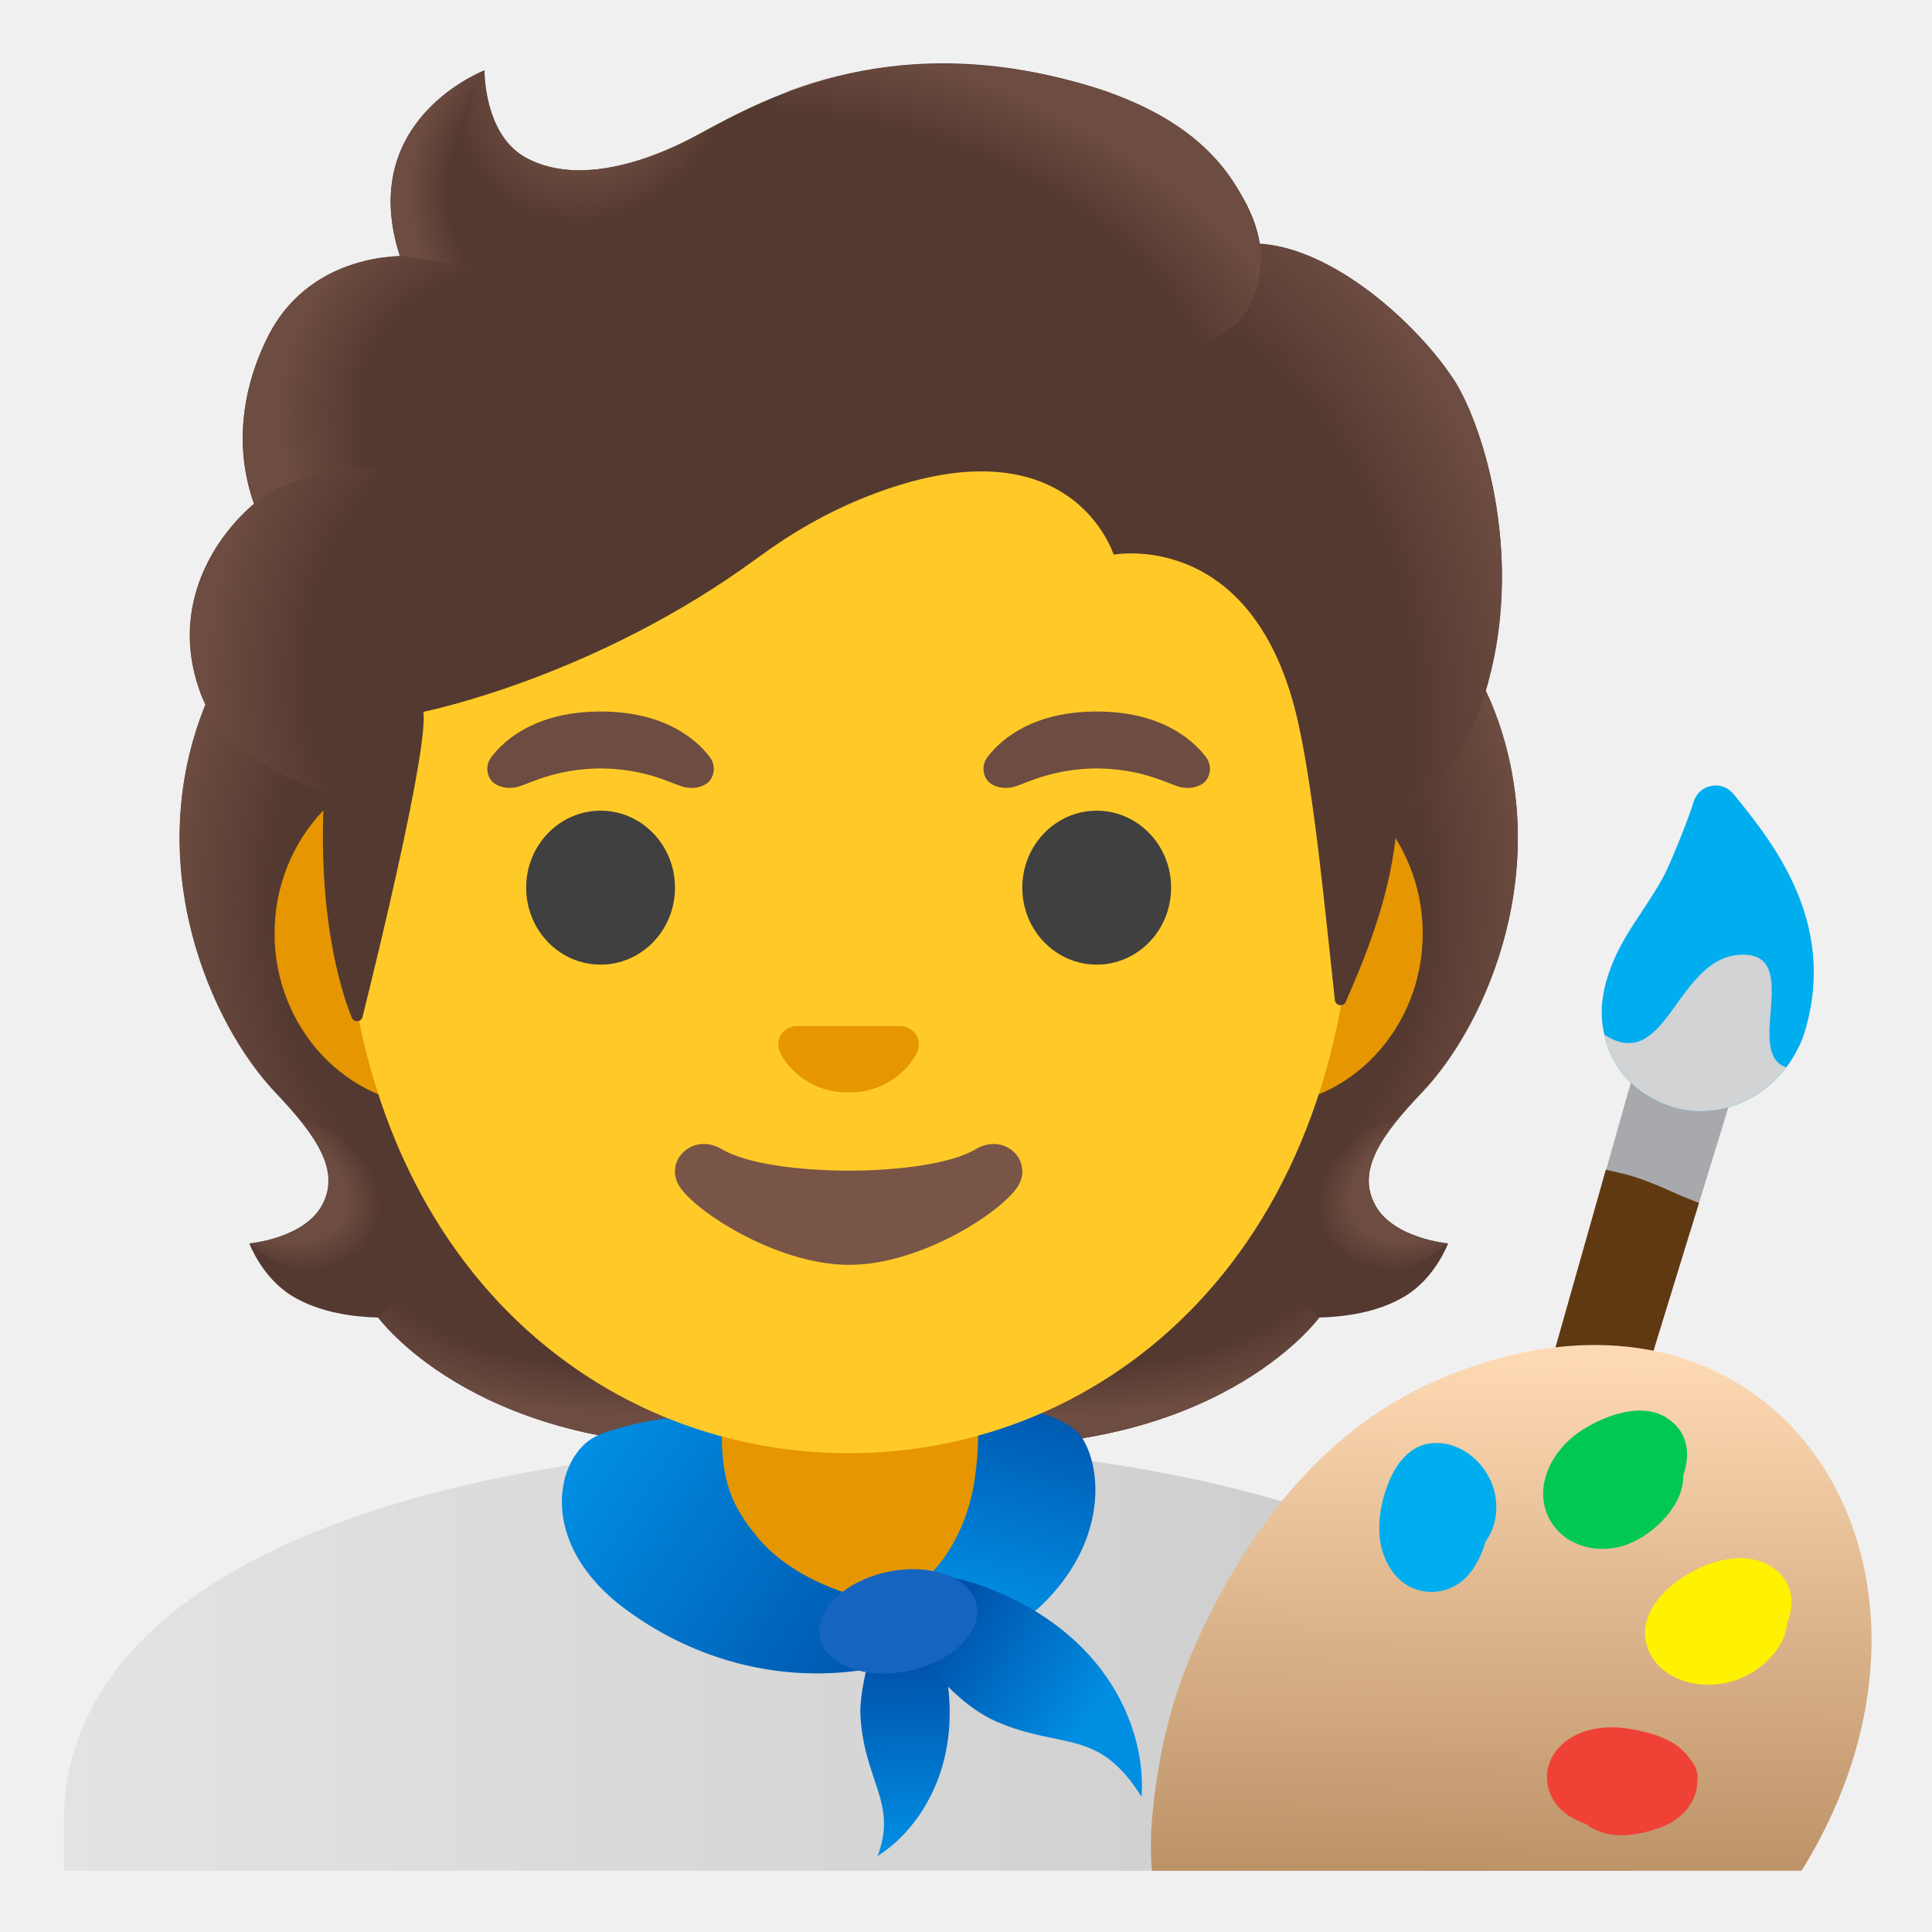
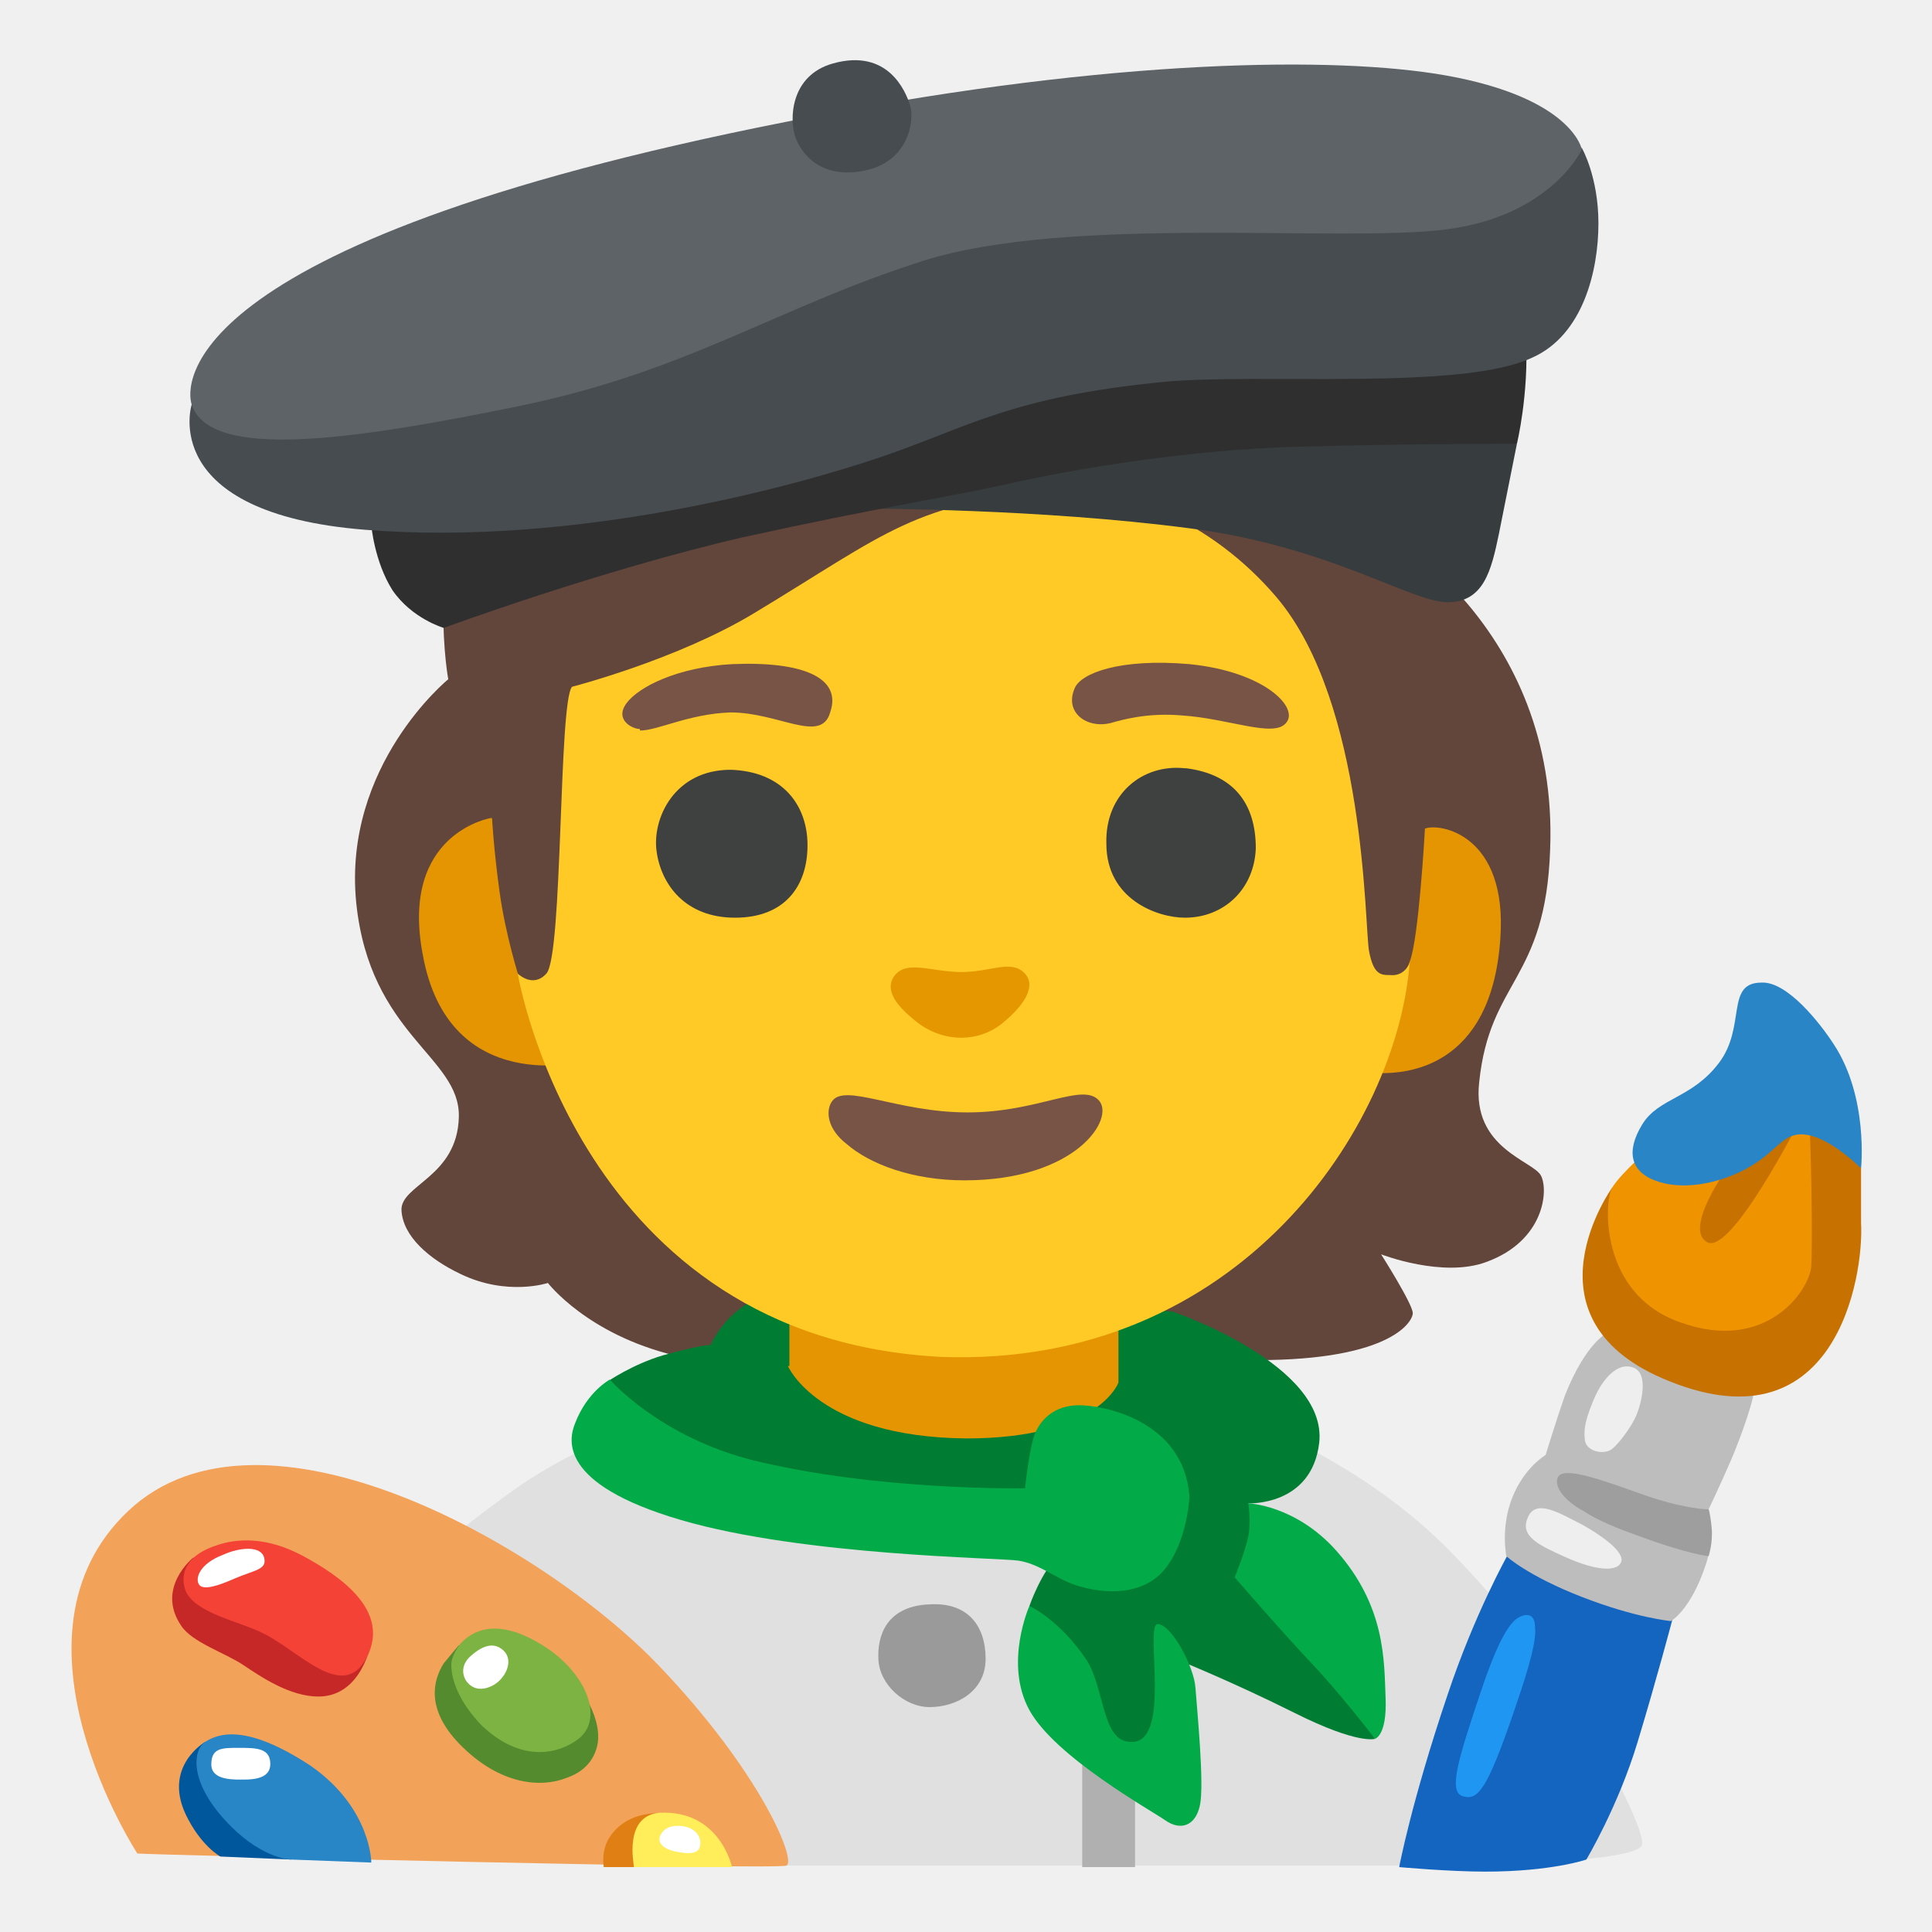
- <svg xmlns="http://www.w3.org/2000/svg" version="1.1" id="Layer_1" x="0px" y="0px" viewBox="0 0 128 128" style="enable-background:new 0 0 128 128;" xml:space="preserve">
-   <g id="hairGroup">
-     <path id="hair_3_" style="fill:#543930;" d="M91.12,79.85c-1.25-2.27,0.34-4.58,3.06-7.44c4.31-4.54,9-15.07,4.64-25.76   c0.03-0.06-0.86-1.86-0.83-1.92l-1.79-0.09c-0.57-0.08-20.26-0.12-39.97-0.12s-39.4,0.04-39.97,0.12c0,0-2.65,1.95-2.63,2.01   c-4.35,10.69,0.34,21.21,4.64,25.76c2.71,2.86,4.3,5.17,3.06,7.44c-1.21,2.21-4.81,2.53-4.81,2.53s0.83,2.26,2.83,3.48   c1.85,1.13,4.13,1.39,5.7,1.43c0,0,6.15,8.51,22.23,8.51l8.95,0l8.95,0c16.08,0,22.23-8.51,22.23-8.51c1.57-0.04,3.85-0.3,5.7-1.43   c2-1.22,2.83-3.48,2.83-3.48S92.33,82.06,91.12,79.85z" />
-     <g id="hairHighlights_1_">
-       <radialGradient id="SVGID_1_" cx="107.416" cy="45.85" r="23.419" gradientTransform="matrix(1 0 0 0.4912 -36.6107 59.6285)" gradientUnits="userSpaceOnUse">
-         <stop offset="0.728" style="stop-color:#6D4C41;stop-opacity:0" />
-         <stop offset="1" style="stop-color:#6D4C41" />
-       </radialGradient>
-       <path style="fill:url(#SVGID_1_);" d="M56.21,95.79v-9.44l28.57-2.26l2.6,3.2c0,0-6.15,8.51-22.23,8.51L56.21,95.79z" />
-       <radialGradient id="SVGID_2_" cx="84.35" cy="49.332" r="6.921" gradientTransform="matrix(-0.9057 0.4238 -0.3144 -0.6719 185.7801 76.0633)" gradientUnits="userSpaceOnUse">
-         <stop offset="0.663" style="stop-color:#6D4C41" />
-         <stop offset="1" style="stop-color:#6D4C41;stop-opacity:0" />
-       </radialGradient>
-       <path style="fill:url(#SVGID_2_);" d="M87.32,83.16c-4.28-6.5,5.21-8.93,5.21-8.93s0.01,0.01,0.01,0.01    c-1.65,2.05-2.4,3.84-1.43,5.61c1.21,2.21,4.81,2.53,4.81,2.53S91.01,86.74,87.32,83.16z" />
-       <radialGradient id="SVGID_3_" cx="102.287" cy="68.91" r="30.399" gradientTransform="matrix(-0.0746 -0.9972 0.8311 -0.0622 26.2964 165.378)" gradientUnits="userSpaceOnUse">
-         <stop offset="0.725" style="stop-color:#6D4C41;stop-opacity:0" />
-         <stop offset="1" style="stop-color:#6D4C41" />
-       </radialGradient>
-       <path style="fill:url(#SVGID_3_);" d="M98.84,46.65c4.25,10.35-0.22,21.01-4.41,25.51c-0.57,0.62-3.01,3.01-3.57,4.92    c0,0-9.54-13.31-12.39-21.13c-0.57-1.58-1.1-3.2-1.17-4.88c-0.05-1.26,0.14-2.76,0.87-3.83c0.89-1.31,20.16-1.7,20.16-1.7    C98.33,45.55,98.84,46.65,98.84,46.65z" />
-       <radialGradient id="SVGID_4_" cx="36.532" cy="68.91" r="30.399" gradientTransform="matrix(0.0746 -0.9972 -0.8311 -0.0622 91.0769 99.8069)" gradientUnits="userSpaceOnUse">
-         <stop offset="0.725" style="stop-color:#6D4C41;stop-opacity:0" />
-         <stop offset="1" style="stop-color:#6D4C41" />
-       </radialGradient>
-       <path style="fill:url(#SVGID_4_);" d="M13.62,46.65C9.38,57,13.85,67.66,18.03,72.15c0.58,0.62,3.01,3.01,3.57,4.92    c0,0,9.54-13.31,12.39-21.13c0.58-1.58,1.1-3.2,1.17-4.88c0.05-1.26-0.14-2.76-0.87-3.83c-0.89-1.31-1.93-0.96-3.44-0.96    c-2.88,0-15.49-0.74-16.47-0.74C14.39,45.55,13.62,46.65,13.62,46.65z" />
-       <radialGradient id="SVGID_5_" cx="41.661" cy="45.85" r="23.419" gradientTransform="matrix(-1 0 0 0.4912 83.3228 59.6285)" gradientUnits="userSpaceOnUse">
-         <stop offset="0.728" style="stop-color:#6D4C41;stop-opacity:0" />
-         <stop offset="1" style="stop-color:#6D4C41" />
-       </radialGradient>
-       <path style="fill:url(#SVGID_5_);" d="M56.26,95.79v-9.44l-28.57-2.26l-2.6,3.2c0,0,6.15,8.51,22.23,8.51L56.26,95.79z" />
-       <radialGradient id="SVGID_6_" cx="18.596" cy="49.332" r="6.921" gradientTransform="matrix(0.9057 0.4238 0.3144 -0.6719 -13.7567 103.9312)" gradientUnits="userSpaceOnUse">
-         <stop offset="0.663" style="stop-color:#6D4C41" />
-         <stop offset="1" style="stop-color:#6D4C41;stop-opacity:0" />
-       </radialGradient>
-       <path style="fill:url(#SVGID_6_);" d="M25.15,83.16c4.28-6.5-5.21-8.93-5.21-8.93s-0.01,0.01-0.01,0.01    c1.65,2.05,2.4,3.84,1.43,5.61c-1.21,2.21-4.81,2.53-4.81,2.53S21.45,86.74,25.15,83.16z" />
-     </g>
+ <svg xmlns="http://www.w3.org/2000/svg" version="1.1" id="a" x="0px" y="0px" viewBox="0 0 128 128" style="enable-background:new 0 0 128 128;" xml:space="preserve">
+   <path style="fill:#62453B;" d="M31.2,27.1C28.3,37.9,29.7,45,29.7,45s-7,5.7-6.1,14.8c0.9,8.8,6.9,10.2,6.8,14.2s-3.9,4.5-3.8,6.2  s1.8,3.2,3.9,4.2c3.1,1.5,5.8,0.6,5.8,0.6s2.6,3.4,8.4,4.8c6.3,1.4,9.4-1.6,9.4-1.6l10.3-5.8c0,0,8.2,7.5,17.9,7.7  s11.3-2.5,11.3-3.1s-2.1-3.9-2.1-3.9s4.1,1.6,7,0.5c3.8-1.4,4.1-4.7,3.6-5.7s-4.6-1.8-4.1-6.2c0.7-6.8,4.4-6.7,4.7-15.4  C103.3,41.4,91.4,35,91.4,35S81.1,23,65.7,19.8s-33.4,3-34.6,7.1l0,0v0.2L31.2,27.1L31.2,27.1L31.2,27.1z" />
+   <path style="fill:#E0E0E0;" d="M63.3,91.7c0,0-17.2-1.4-29.1,6.9c-8.5,6-12.2,11.2-12.2,11.2l30,13.8h41.9c0,0,14.7,0,14.9-1.4  s-5.3-12.1-13.1-19.8S77.3,92.3,77.3,92.3l-13.9-0.7l0,0L63.3,91.7z" />
+   <path style="fill:#F2A259;" d="M9.1,122.8c0,0-9.4-14.4-0.6-22.7s27.4,2.2,35.1,10.2c6.8,7.1,9.2,13,8.5,13.3S10.5,122.9,9.1,122.8z  " />
+   <path style="fill:#E07F14;" d="M45.6,120.8l-1-0.6c0,0-2.8-0.6-4.2,1.5c-0.6,0.9-0.4,2-0.4,2h2C42.3,123.7,45.6,120.8,45.6,120.8  C45.6,120.8,45.6,120.8,45.6,120.8z" />
+   <path style="fill:#FFED5A;" d="M43.7,120.1c4-0.2,4.8,3.6,4.8,3.6H42C42,123.5,41.3,120.3,43.7,120.1z" />
+   <path style="fill:#C62727;" d="M22.2,107.3l-9.4-4.1c0,0-2.5,2-0.8,4.5c0.7,1.1,2.9,1.8,4.1,2.6s3.1,2.1,5,2.1  c2.9,0,3.5-3.6,3.5-3.6L22.2,107.3z" />
+   <path style="fill:#F44236;" d="M12.4,105.6c0.8,1.3,3.3,1.8,4.8,2.5c2.5,1.1,5.5,4.8,7.1,1.7s-1.8-5.4-4.2-6.7s-4.4-1.2-5.8-0.7  C11.6,103.3,12.1,105.1,12.4,105.6z" />
+   <path style="fill:#00579C;" d="M13.6,115.4c0,0-2.8,1.6-1.3,4.8c1,2.1,2.3,2.8,2.3,2.8l4.7,0.2C19.3,123.2,13.6,115.4,13.6,115.4z" />
+   <path style="fill:#2885C6;" d="M24.6,123.4c0,0,0-3.6-4-6.4c-4.4-2.9-6.2-2.1-7-1.6s-1.2,2.7,1.7,5.6c2.2,2.2,4,2.2,4,2.2  S24.6,123.4,24.6,123.4z" />
+   <polygon style="fill:#B0B0B0;" points="71.7,116.6 71.7,123.7 75.2,123.7 75.2,117.3 " />
+   <path style="fill:#007D33;" d="M40.6,96.2l-0.3-4.7c0,0,1.6-1.1,3.6-1.7c2.5-0.7,3.2-0.7,3.2-0.7s1.2-3.2,5.4-3.8  c3.8-0.5,25.2,1.6,25.2,1.6s10.3,3.5,9.7,8.7c-0.5,4.2-4.7,4-4.7,4l0.5,0.4l7.9,15.2c0,0-1.1,0.4-5.3-1.7s-7.7-3.5-7.7-3.5l-1.1,9.2  l-6.6-5.4l-2.2-7.4c0,0,0.8-2.3,1.9-3.3s-5.5-2.2-5.5-2.2l-24.1-4.5l0,0v-0.2l0,0H40.6z" />
+   <path style="fill:#9A9A9A;" d="M61.4,106.3c-2.7,0.2-3.3,2.1-3.2,3.7s1.7,3.1,3.4,3.1s3.7-1,3.7-3.2s-1.2-3.8-3.8-3.6  C61.5,106.3,61.4,106.3,61.4,106.3z" />
+   <path style="fill:#02AB47;" d="M68.2,106.4c0,0-1.7,3.8,0,6.9s8,6.6,9,7.3s2,0.4,2.3-1s-0.2-6.4-0.3-7.8s-1.6-4.2-2.5-4.2  s1,8-1.8,7.8c-1.9,0-1.7-3.5-2.9-5.4C70.2,107.3,68.2,106.4,68.2,106.4z" />
+   <path style="fill:#02AB47;" d="M81.8,104.5c0,0,3.2,3.7,5.1,5.7s4.2,5,4.2,5s0.8-0.2,0.7-2.7s0-6.1-3.3-9.8c-2.7-3-5.8-3.1-5.8-3.1  s0.2,1.2,0,2.2S81.8,104.5,81.8,104.5L81.8,104.5L81.8,104.5z" />
+   <g>
+     <path style="fill:#1465C0;" d="M99.9,103c0,0-2.2,3.9-4,9.3c-2.4,7.1-3.2,11.4-3.2,11.4s3.3,0.3,5.7,0.3c4.4,0,6.7-0.8,6.7-0.8   s2.1-3.5,3.4-7.8s2.3-8.1,2.3-8.1l-8.9-4.7l-1.9,0.2l0,0v0.2l0,0H99.9z" />
+     <path style="fill:#BDBDBD;" d="M106.5,88.3c0,0-1.4,0.6-2.8,4.1c-0.6,1.7-1.3,4-1.3,4s-1.4,0.8-2.2,2.8s-0.4,3.9-0.4,3.9   s1.4,1.3,5,2.7s5.9,1.6,5.9,1.6s1.3-0.7,2.3-3.7c0.6-1.7,0.2-3.7,0.2-3.7s0.9-1.9,1.5-3.3s1.7-4.4,1.5-4.9s-9.9-3.3-9.9-3.3l0,0   C106.3,88.5,106.5,88.3,106.5,88.3z" />
+     <path style="fill:#C67100;" d="M111.6,75.8l-4.8,2.9c0,0-6.1,8.5,3.3,12.6c11.5,5,13.4-6.7,13.2-10.3v-3.6l-3.1-6.1l-8.5,4.5l0,0   H111.6z" />
+     <path style="fill:#F09300;" d="M109.5,75.9c0,0-2.1,1.8-2.7,2.8c-0.5,0.8-0.9,7,4.5,8.9c5.8,2.1,8.6-2.2,8.7-3.7s0-8.6-0.2-10.7   S109.5,75.9,109.5,75.9z" />
+     <path style="fill:#C67100;" d="M114.5,77.3c0,0-3,4.1-1.4,5s6.2-8.2,6.2-8.2L114.5,77.3C114.5,77.3,114.5,77.3,114.5,77.3z" />
+     <path style="fill:#2A85C6;" d="M116.7,65.1c-2.4,0-1,2.9-2.8,5.3s-4,2.3-5.1,4.1s-0.8,3.2,1.1,3.8s4.4,0,6.2-1.1s2.1-2.3,3.7-2   s3.5,2.2,3.5,2.2s0.5-4.7-1.8-8.2C120.6,67.8,118.4,65,116.7,65.1L116.7,65.1L116.7,65.1z" />
+     <path style="fill:#EEEEEE;" d="M108.4,93.8c0.3-0.7,0.9-2.8-0.2-3.2s-2.1,0.9-2.6,2.1s-0.7,1.9-0.6,2.7s1.3,1,1.8,0.6   S108.1,94.5,108.4,93.8z" />
+     <path style="fill:#EEEEEE;" d="M104.8,101c-1.4-0.7-3.1-1.8-3.6-0.4c-0.5,1.2,0.8,1.8,2.6,2.6s3.3,1,3.6,0.3S105.9,101.6,104.8,101   L104.8,101z" />
+     <path style="fill:#9E9E9E;" d="M104.9,100.1c0.9,0.6,2.1,1.1,3.5,1.6c3.5,1.3,4.8,1.4,4.8,1.4s0.3-0.9,0.2-1.9s-0.2-1.2-0.2-1.2   s-1.6,0-4.4-1s-5.3-1.9-5.6-1.1S104.1,99.7,104.9,100.1z" />
+     <path style="fill:#2096F3;" d="M100.3,107.4c-0.6,0.6-1.3,2-2.2,4.7c-1.4,4.2-2.2,6.6-1.2,6.9s1.6-0.3,3.5-5.9   c1-2.9,1.4-4.5,1.3-5.3C101.7,106.6,100.7,107,100.3,107.4z" />
  </g>
-   <g id="shirt">
-     <linearGradient id="SVGID_7_" gradientUnits="userSpaceOnUse" x1="4.222" y1="18.184" x2="108.222" y2="18.184" gradientTransform="matrix(1 0 0 -1 0 128)">
-       <stop offset="5.160877e-04" style="stop-color:#E3E3E3" />
-       <stop offset="1" style="stop-color:#C9C9C9" />
-     </linearGradient>
-     <path style="fill:url(#SVGID_7_);" d="M56.35,95.7c-0.04,0-0.09,0-0.13,0c-25.49,0.03-52,7.28-52,25.06v3.18h1.5h1.5h98h1.5h1.5   v-3.18C108.22,104,81.96,95.7,56.35,95.7z" />
+   <path style="fill:#FFFFFF;" d="M13.2,105c0.3,0.4,1.4,0,2.3-0.4c1.4-0.6,2.2-0.6,2-1.4s-1.6-0.7-2.7-0.2  C13.2,103.6,12.9,104.6,13.2,105z" />
+   <path style="fill:#FFFFFF;" d="M16.2,117.9c1.1,0,1.8-0.3,1.7-1.2s-1-0.9-2.1-0.9s-1.8,0-1.8,1.1S15.6,117.9,16.2,117.9z" />
+   <path style="fill:#FFFFFF;" d="M44.9,122.7c1.1,0.2,1.5,0,1.5-0.6s-0.5-1-1.1-1.1s-1.2,0-1.5,0.5S43.8,122.5,44.9,122.7z" />
+   <path style="fill:#548B2E;" d="M30.4,109c0,0-0.6,0.7-1,1.2c-0.7,1.1-1.2,3,1,5.3c2.8,2.9,5.6,2.9,7.1,2.3c1.2-0.4,1.9-1.2,2.1-2.3  c0.3-2-1.6-4.2-1.6-4.2L30.4,109z" />
+   <path style="fill:#7DB343;" d="M30.6,108.8c-0.2,0.2-0.7,0.9-0.7,1.5c0,1.1,0.6,2.5,1.9,3.9c2.1,2.1,4.5,2.4,6.4,1.1  s0.7-4.4-2.1-6.2S31.6,107.8,30.6,108.8z" />
+   <path style="fill:#FFFFFF;" d="M33.3,111.1c0.4-0.5,0.6-1.3,0-1.8s-1.3-0.3-2.1,0.4s-0.5,1.5-0.2,1.8  C31.7,112.3,32.9,111.7,33.3,111.1z" />
+   <path style="fill:#E59502;" d="M52.2,90.5c0,0,2,4.7,11.8,4.8c8.8,0,10.1-3.7,10.1-3.7v-4.7H52.3v3.6l0,0L52.2,90.5z" />
+   <g>
+     <path style="fill:#E59502;" d="M32.5,54.2c0,0-6,1-4.5,9c1.7,9.6,10.8,7.1,10.8,7.1l-4.4-5.5c0,0-0.9-2.8-1.3-5.7s-0.5-4.9-0.5-4.9   l0,0H32.5z" />
+     <path style="fill:#E59502;" d="M94.4,54.9c1-0.4,5.5,0.4,5,7.3c-0.6,8.7-6.4,8.9-7.9,8.9s-4.7-3.9-4.7-3.9s2,0,4.1-1.2   s2.4-1.9,2.5-2.3c0.6-1.5,1-8.7,1-8.7l0,0V54.9z" />
  </g>
-   <g id="neck">
-     <path style="fill:#E59600;" d="M56.22,90.08h-9.08v9.98c0,4.51,3.7,8.17,8.26,8.17h1.65c4.56,0,8.26-3.66,8.26-8.17v-9.98   L56.22,90.08z" />
+   <path style="fill:#FFCA26;" d="M37.9,45.5c-0.9,1-0.6,17.8-1.7,19c-0.9,1-1.9,0-1.9,0s4,24.2,28.1,25.4c19.7,0.7,30.2-15.3,31-26.2  c0,0.2-0.4,1-1.3,0.9c-0.6,0-1.1,0-1.4-1.6c-0.3-1.7-0.2-16.4-6.1-23.4c-4.4-5.2-10.4-7.4-14.3-7.1c-9.7,0.7-11.5,2.8-20.3,8.1  C44.9,43.7,37.9,45.5,37.9,45.5C37.9,45.5,37.9,45.5,37.9,45.5z" />
+   <path style="fill:#E59700;" d="M59.3,64.6c-0.8,1,0.2,2.1,1.3,3c1.8,1.5,4.2,1.5,5.8,0.2s2.3-2.6,1.4-3.4s-2.2,0-4.1,0  S60.1,63.6,59.3,64.6z" />
+   <path style="fill:#785446;" d="M64.1,73.7c-4.7,0-8.2-2-9-0.7c-0.4,0.6-0.3,1.8,1,2.8c1.5,1.3,4.3,2.4,7.8,2.4c7.4,0,10-4.1,8.9-5.3  S68.8,73.7,64.1,73.7z" />
+   <g>
+     <path style="fill:#785446;" d="M42.4,48.4c1.2,0,3.2-1.1,6-1.2c3.2,0,6,2.1,6.6,0c0.8-2.3-1.8-3.4-6.5-3.2c-3.6,0.2-6.2,1.5-7,2.6   s0.4,1.7,0.9,1.7l0,0V48.4z" />
+     <path style="fill:#785446;" d="M73.6,47.9c0.7-0.2,2.4-0.7,4.7-0.5c3.1,0.2,6.1,1.5,6.9,0.5c0.9-1-1.4-3.4-6.4-3.9   c-4.6-0.4-7.2,0.6-7.6,1.6C70.5,47.2,72,48.3,73.6,47.9z" />
  </g>
-   <g id="scarf">
-     <linearGradient id="SVGID_8_" gradientUnits="userSpaceOnUse" x1="67.714" y1="36.356" x2="64.189" y2="21.672" gradientTransform="matrix(1 0 0 -1 0 128)">
-       <stop offset="0" style="stop-color:#0053AB" />
-       <stop offset="0.362" style="stop-color:#0068BF" />
-       <stop offset="1" style="stop-color:#008EE3" />
-     </linearGradient>
-     <path style="fill:url(#SVGID_8_);" d="M71.64,95.18c1.45,2.18,1.64,7.04-2.61,11.15c-2.49,2.4-6.74,2.73-10.03,2.64   c-0.67-0.02-1.44-0.16-1.76-0.81c-0.36-0.73,0.11-1.68,0.76-2.1c0.65-0.42,1.42-0.51,2.14-0.75c1.51-0.51,3.9-3.31,4.46-7.46   c0.36-2.67,0.13-3.89,0.19-4.74C64.84,92.44,70.54,93.53,71.64,95.18z" />
-     <linearGradient id="SVGID_9_" gradientUnits="userSpaceOnUse" x1="38.538" y1="31.678" x2="59.214" y2="17.715" gradientTransform="matrix(1 0 0 -1 0 128)">
-       <stop offset="5.160877e-04" style="stop-color:#008EE3" />
-       <stop offset="1" style="stop-color:#0053AB" />
-     </linearGradient>
-     <path style="fill:url(#SVGID_9_);" d="M41.46,106.63c5.15,3.8,11.58,5.17,17.75,3.6c0.85-0.22,1.86-0.68,1.91-1.56   c0.06-1.18-1.55-2.4-2.7-2.57c-2.95-0.44-6.33-1.94-8.23-4.25c-1.68-2.05-2.43-3.61-2.37-7.37c0.02-1.47-6.69-0.18-8.4,0.71   C36.84,96.53,35.48,102.22,41.46,106.63z" />
-     <linearGradient id="SVGID_10_" gradientUnits="userSpaceOnUse" x1="-317.667" y1="47.304" x2="-317.667" y2="32.505" gradientTransform="matrix(0.812 -7.600000e-03 7.600000e-03 -0.8119 317.5721 146.4201)">
-       <stop offset="0" style="stop-color:#0053AB" />
-       <stop offset="1" style="stop-color:#008EE3" />
-     </linearGradient>
-     <path style="fill:url(#SVGID_10_);" d="M57,113.52c0.19,4.44,2.5,5.89,1.14,9.45c2.23-1.42,3.77-3.82,4.41-6.39s0.41-5.3-0.38-7.8   c-0.22-0.71-0.51-1.44-1.07-1.93C58.36,104.45,56.92,111.85,57,113.52z" />
-     <linearGradient id="SVGID_11_" gradientUnits="userSpaceOnUse" x1="62.947" y1="20.503" x2="72.221" y2="14.187" gradientTransform="matrix(1 0 0 -1 0 128)">
-       <stop offset="0" style="stop-color:#0053AB" />
-       <stop offset="1" style="stop-color:#008EE3" />
-     </linearGradient>
-     <path style="fill:url(#SVGID_11_);" d="M66.02,114.06c4.41,1.9,6.73,0.39,9.61,4.98c0.22-3.24-1.03-6.5-3.11-8.97   s-4.96-4.2-8.02-5.19c-0.88-0.28-1.81-0.51-2.71-0.3C57.4,105.6,62.06,112.35,66.02,114.06z" />
-     <ellipse transform="matrix(0.9787 -0.2052 0.2052 0.9787 -20.7756 14.4984)" style="fill:#1565C0;" cx="59.51" cy="107.42" rx="5.3" ry="3.35" />
+   <g>
+     <path style="fill:#3F4040;" d="M48.4,51c-3.7,0-5.2,3.2-4.9,5.4s1.9,4.4,5.2,4.4s4.8-2.1,4.8-4.8S51.8,51.1,48.4,51z" />
+     <path style="fill:#3F4040;" d="M78.5,50.9c-2.8-0.3-5.3,1.7-5.2,5c0,3.7,3.4,4.9,5.2,4.9c2.6,0,4.6-1.9,4.7-4.6   c0-3-1.5-4.9-4.6-5.3l0,0L78.5,50.9z" />
  </g>
-   <g id="face">
-     <g id="ears">
-       <path style="fill:#E59600;" d="M83.55,50.43h-7.37H36.26H28.9c-5.89,0-10.71,5.14-10.71,11.41S23,73.26,28.9,73.26h7.37h39.91    h7.37c5.89,0,10.71-5.14,10.71-11.41S89.44,50.43,83.55,50.43z" />
-     </g>
-     <g id="head">
-       <path style="fill:#FFCA28;" d="M56.22,11.07L56.22,11.07L56.22,11.07c-17.4,0-33.52,18.61-33.52,45.4    c0,26.64,16.61,39.81,33.52,39.81S89.74,83.1,89.74,56.46C89.74,29.68,73.63,11.07,56.22,11.07z" />
-     </g>
-     <g id="eyebrows">
-       <path style="fill:#6D4C41;" d="M47.02,50.15c-0.93-1.23-3.07-3.01-7.23-3.01s-6.31,1.79-7.23,3.01c-0.41,0.54-0.31,1.17-0.02,1.55    c0.26,0.35,1.04,0.68,1.9,0.39s2.54-1.16,5.35-1.18c2.81,0.02,4.49,0.89,5.35,1.18c0.86,0.29,1.64-0.03,1.9-0.39    C47.32,51.32,47.43,50.69,47.02,50.15z" />
-       <path style="fill:#6D4C41;" d="M79.89,50.15c-0.93-1.23-3.07-3.01-7.23-3.01s-6.31,1.79-7.23,3.01c-0.41,0.54-0.31,1.17-0.02,1.55    c0.26,0.35,1.04,0.68,1.9,0.39s2.54-1.16,5.35-1.18c2.81,0.02,4.49,0.89,5.35,1.18c0.86,0.29,1.64-0.03,1.9-0.39    C80.2,51.32,80.3,50.69,79.89,50.15z" />
-     </g>
-     <g id="eyes">
-       <ellipse style="fill:#404040;" cx="72.66" cy="58.81" rx="4.93" ry="5.1" />
-       <ellipse style="fill:#404040;" cx="39.79" cy="58.81" rx="4.93" ry="5.1" />
-     </g>
-     <path id="nose" style="fill:#E59600;" d="M60.08,68.06c-0.11-0.04-0.21-0.07-0.32-0.08h-7.08c-0.11,0.01-0.22,0.04-0.32,0.08   c-0.64,0.26-0.99,0.92-0.69,1.63c0.3,0.71,1.71,2.69,4.55,2.69s4.25-1.99,4.55-2.69C61.08,68.98,60.72,68.32,60.08,68.06z" />
-     <path id="mouth" style="fill:#795548;" d="M64.64,76.14c-3.19,1.89-13.63,1.89-16.81,0c-1.83-1.09-3.7,0.58-2.94,2.24   c0.75,1.63,6.44,5.42,11.37,5.42s10.55-3.79,11.3-5.42C68.31,76.72,66.47,75.05,64.64,76.14z" />
-   </g>
-   <g id="paint_x5F_gear">
-     <path style="fill:#A7A9AC;" d="M109.44,66.82l-3.58,12.62l1.03,0.23c1.1,0.25,2.09,0.69,3.05,1.11c0.35,0.15,0.69,0.3,1.02,0.44   l1.01,0.41l3.96-12.89L109.44,66.82z" />
-     <path style="fill:#603913;" d="M111.71,79.36c-0.32-0.13-0.64-0.27-0.97-0.42c-1-0.44-2.13-0.94-3.42-1.23l-0.93-0.21l-13.13,46.33   H99l13.56-44.13L111.71,79.36z" />
-     <g>
-       <linearGradient id="SVGID_12_" gradientUnits="userSpaceOnUse" x1="100.447" y1="38.991" x2="99.889" y2="-6.497" gradientTransform="matrix(1 0 0 -1 0 128)">
-         <stop offset="1.800000e-03" style="stop-color:#FFDBB5" />
-         <stop offset="1" style="stop-color:#A97C50" />
-       </linearGradient>
-       <path style="fill:url(#SVGID_12_);" d="M105.65,89.11c-3.07,0-6.43,0.67-10.01,2.14c-7.87,3.25-13.02,10.14-16.36,17.53    c-1.7,3.78-2.55,7.49-2.93,11.46c-0.12,1.22-0.14,2.42-0.03,3.7h0.98h0.98h38.76h1.18h1.14    C129.73,107.22,121.63,89.11,105.65,89.11z" />
-     </g>
-     <path style="fill:#00AEEF;" d="M99.06,99.04c-0.34-1.75-1.85-3.31-3.67-3.43c-2.08-0.14-3.15,1.66-3.67,3.41   c-0.52,1.75-0.55,3.76,0.65,5.25c1.32,1.64,3.72,1.57,5.01-0.04c0.47-0.58,0.82-1.32,1.04-2.1   C99.05,101.27,99.27,100.14,99.06,99.04z" />
-     <path style="fill:#00C853;" d="M110.43,93.94c-1.73-1.12-4.33-0.09-5.85,0.97c-1.71,1.18-2.96,3.48-2.02,5.54   c0.93,2.02,3.41,2.62,5.36,1.83c1.71-0.7,3.65-2.57,3.6-4.54C112.01,96.37,111.87,94.87,110.43,93.94z" />
-     <path style="fill:#FFF200;" d="M115.59,103.24c-1.68-0.09-3.47,0.7-4.76,1.74c-1.41,1.13-2.4,2.84-1.49,4.61   c0.84,1.61,2.79,2.18,4.48,1.99c1.59-0.17,3.12-1.09,4-2.43c0.32-0.48,0.54-1.05,0.59-1.62c0.12-0.31,0.22-0.64,0.26-1   C118.9,104.63,117.36,103.33,115.59,103.24z" />
-     <path style="fill:#EF4136;" d="M111.98,116.56c-0.81-1.25-2.38-1.71-3.78-1.98c-1.61-0.31-3.49-0.16-4.75,1.03   c-1.48,1.39-1.19,3.58,0.46,4.67c0.34,0.22,0.74,0.41,1.17,0.57c1.48,1.12,3.4,0.79,5.02,0.19c1.25-0.47,2.28-1.57,2.34-2.85   c0-0.02,0.01-0.03,0.01-0.05C112.54,117.45,112.34,116.93,111.98,116.56z" />
-     <path style="fill:#00AEEF;" d="M119.61,68.23c-0.15,0.55-0.39,1.08-0.73,1.68c-0.16,0.28-0.34,0.55-0.53,0.8   c-1.39,1.84-3.51,2.91-5.66,2.91c-0.68,0-1.35-0.1-2.01-0.32c-2.32-0.77-3.9-2.5-4.39-4.75c-0.09-0.37-0.14-0.75-0.16-1.15   c-0.07-1.15,0.19-2.38,0.78-3.77c0.52-1.22,1.24-2.29,1.93-3.33c0.52-0.79,1.01-1.54,1.43-2.33c0.32-0.64,1.48-3.35,1.94-4.86   c0.17-0.54,0.61-0.94,1.16-1.04c0.55-0.11,1.12,0.09,1.47,0.53l0.04,0.04C117.43,55.79,121.7,61.04,119.61,68.23z" />
-     <path style="fill:#D1D3D4;" d="M118.35,70.71c-1.39,1.84-3.51,2.91-5.66,2.91c-0.68,0-1.35-0.1-2.01-0.32   c-2.32-0.77-3.9-2.5-4.39-4.75c4.21,2.72,4.77-5.36,9.23-5.3C119.39,63.3,115.55,69.82,118.35,70.71z" />
-   </g>
-   <g id="hairGroup_1_">
-     <path id="hair" style="fill:#543930;" d="M96.29,25.11c-2.44-3.69-7.91-8.64-12.82-8.97c-0.79-4.72-5.84-8.72-10.73-10.27   C59.51,1.68,50.9,6.38,46.28,8.9c-0.96,0.52-7.17,3.97-11.51,1.5c-2.72-1.55-2.67-5.74-2.67-5.74s-8.52,3.25-5.61,12.3   c-2.93,0.12-6.77,1.36-8.8,5.47c-2.42,4.9-1.56,8.99-0.86,10.95c-2.52,2.14-5.69,6.69-3.52,12.6c1.64,4.45,8.17,6.5,8.17,6.5   c-0.46,8.01,1.03,12.94,1.82,14.93c0.14,0.35,0.63,0.32,0.72-0.04c0.99-3.97,4.36-17.8,4.03-20.21c0,0,11.34-2.25,22.17-10.22   c2.2-1.62,4.59-3,7.13-4.01c13.59-5.41,16.43,3.82,16.43,3.82s9.42-1.81,12.26,11.27c1.07,4.9,1.79,12.75,2.4,18.24   c0.04,0.39,0.57,0.47,0.72,0.11c0.95-2.18,2.85-6.5,3.3-10.91c0.16-1.55,4.34-3.6,6.14-10.26C101.01,36.32,98.06,27.78,96.29,25.11   z" />
-     <g id="hairHighlights">
-       <radialGradient id="SVGID_13_" cx="74.241" cy="84.946" r="35.633" gradientTransform="matrix(0.3076 0.9515 0.706 -0.2282 -8.5689 -8.204)" gradientUnits="userSpaceOnUse">
-         <stop offset="0.699" style="stop-color:#6D4C41;stop-opacity:0" />
-         <stop offset="1" style="stop-color:#6D4C41" />
-       </radialGradient>
-       <path style="fill:url(#SVGID_13_);" d="M92.44,55.5c0.16-1.55,4.34-3.6,6.14-10.26c0.19-0.71,0.35-1.43,0.5-2.15    c1.46-8.09-1.16-15.52-2.79-17.98c-2.26-3.41-7.1-7.89-11.69-8.81c-0.4-0.05-0.79-0.1-1.16-0.12c0,0,0.33,2.15-0.54,3.86    c-1.12,2.22-3.41,2.75-3.41,2.75C91.46,34.77,90.61,44.79,92.44,55.5z" />
-       <radialGradient id="SVGID_14_" cx="39.502" cy="123.8" r="9.343" gradientTransform="matrix(0.8813 0.4726 0.5603 -1.045 -64.6754 114.9033)" gradientUnits="userSpaceOnUse">
-         <stop offset="0.58" style="stop-color:#6D4C41" />
-         <stop offset="1" style="stop-color:#6D4C41;stop-opacity:0" />
-       </radialGradient>
-       <path style="fill:url(#SVGID_14_);" d="M49.17,7.39c-1.09,0.53-2.06,1.06-2.9,1.51c-0.96,0.52-7.17,3.97-11.51,1.5    c-2.67-1.52-2.67-5.58-2.67-5.72c-1.23,1.57-4.95,12.78,5.93,13.53c4.69,0.32,7.58-3.77,9.3-7.23    C47.94,9.72,48.91,7.88,49.17,7.39z" />
-       <radialGradient id="SVGID_15_" cx="162.571" cy="55.896" r="28.721" gradientTransform="matrix(-0.9378 -0.3944 -0.2182 0.5285 225.0386 55.7454)" gradientUnits="userSpaceOnUse">
-         <stop offset="0.699" style="stop-color:#6D4C41;stop-opacity:0" />
-         <stop offset="1" style="stop-color:#6D4C41" />
-       </radialGradient>
-       <path style="fill:url(#SVGID_15_);" d="M71.38,5.47c7.32,1.98,10.89,5.71,12.08,10.68c0.35,1.46,0.77,15.08-25.23-0.4    c-9.67-5.76-7.03-9.36-5.9-9.77C56.75,4.38,63.18,3.25,71.38,5.47z" />
-       <radialGradient id="SVGID_16_" cx="35.751" cy="115.276" r="8.575" gradientTransform="matrix(1 0 0 -1.2233 0 153.7415)" gradientUnits="userSpaceOnUse">
-         <stop offset="0.702" style="stop-color:#6D4C41;stop-opacity:0" />
-         <stop offset="1" style="stop-color:#6D4C41" />
-       </radialGradient>
-       <path style="fill:url(#SVGID_16_);" d="M32.06,4.68C32.05,4.68,32.03,4.69,32,4.7c0,0,0,0,0,0c-0.93,0.39-8.25,3.78-5.51,12.25    l7.78,1.25C27.39,11.23,32.1,4.66,32.1,4.66S32.08,4.67,32.06,4.68z" />
-       <radialGradient id="SVGID_17_" cx="34.571" cy="100.139" r="16.083" gradientTransform="matrix(-0.9657 -0.2598 -0.2432 0.9037 92.3099 -53.6524)" gradientUnits="userSpaceOnUse">
-         <stop offset="0.66" style="stop-color:#6D4C41;stop-opacity:0" />
-         <stop offset="1" style="stop-color:#6D4C41" />
-       </radialGradient>
-       <path style="fill:url(#SVGID_17_);" d="M31.3,17.73l-4.81-0.77c-0.19,0-0.83,0.06-1.18,0.11c-2.71,0.38-5.9,1.78-7.63,5.36    c-1.86,3.86-1.81,7.17-1.3,9.38c0.15,0.74,0.45,1.58,0.45,1.58s2.38-2.26,8.05-2.41L31.3,17.73z" />
-       <radialGradient id="SVGID_18_" cx="30.756" cy="84.609" r="16.886" gradientTransform="matrix(0.9907 0.1363 0.1915 -1.3921 -15.9141 156.9828)" gradientUnits="userSpaceOnUse">
-         <stop offset="0.598" style="stop-color:#6D4C41;stop-opacity:0" />
-         <stop offset="1" style="stop-color:#6D4C41" />
-       </radialGradient>
-       <path style="fill:url(#SVGID_18_);" d="M16.6,33.58c-2.37,2.1-5.56,6.79-3.21,12.61c1.77,4.39,8.09,6.29,8.09,6.29    c0,0.02,1.26,0.4,1.91,0.4l1.48-21.9c-3.03,0-5.94,0.91-7.82,2.22C17.07,33.23,16.58,33.55,16.6,33.58z" />
-     </g>
-   </g>
+   <path style="fill:#373C3F;" d="M78,27l-20.4,6.7c0,0,11.3,0,21.2,1.3c9.3,1.2,14.7,4.9,17.1,4.9s2.9-2.1,3.4-4.5  c0.5-2.5,1.2-6,1.2-6L78,26.9l0,0c0,0,0,0.1,0,0l0,0V27z" />
+   <path style="fill:#2F2F2F;" d="M46.6,27.6l-22,7.2c0,0,0.2,2.4,1.4,4.3c1.3,1.9,3.4,2.5,3.4,2.5s10.3-3.8,19.8-6  c9.1-2,13.3-2.6,17.4-3.5c5.3-1.2,12.5-2.3,19.3-2.5s14.6-0.2,14.6-0.2s0.8-3.3,0.6-7c-0.2-3.7-54.6,5.2-54.6,5.2  S46.6,27.6,46.6,27.6z" />
+   <path style="fill:#464C4F;" d="M24.2,24.4l-11.5,2.4c0,0-2.3,7.2,11.5,8.3s28.2-2.8,34.1-4.8s8.6-4,18.8-5  c6.3-0.6,19.7,0.6,24.4-1.6c3.4-1.5,4.4-5.8,4.4-8.9s-1.1-5-1.1-5l-49.6,4.4L24.3,24.3h-0.1C24.2,24.3,24.2,24.4,24.2,24.4z" />
+   <path style="fill:#5E6367;" d="M12.7,26.8c-0.4-1.2-1.3-11,41.3-19.1c19.7-3.8,34.5-4,41.8-2.7c8.4,1.5,9,4.9,9,4.9s-2,4.4-9,5.3  s-25-1-34.7,2.1s-15.5,7.3-26.7,9.6S13.9,30.5,12.7,26.8z" />
+   <path style="fill:#464C4F;" d="M55.2,4.2C52.3,5,52.3,8,52.7,9.1s1.7,2.8,4.6,2.2s3.3-3.3,3-4.3S58.8,3.2,55.2,4.2L55.2,4.2z" />
+   <path style="fill:#02AB47;" d="M67.9,98.7c0,0,0.3-2.9,0.7-3.8s1.3-1.8,2.9-1.8s6.9,1,7.3,6c0,0.7-0.4,4.1-2.3,5.5s-4.7,0.7-5.8,0.2  s-2-1.2-3.2-1.4s-14.2-0.3-22.4-2.7c-8.2-2.4-7.4-5.4-7-6.4c0.8-2.1,2.3-2.9,2.3-2.9s3.2,3.7,9.3,5.3c8.4,2.1,18.2,1.9,18.2,1.9l0,0  L67.9,98.7z" />
</svg>
